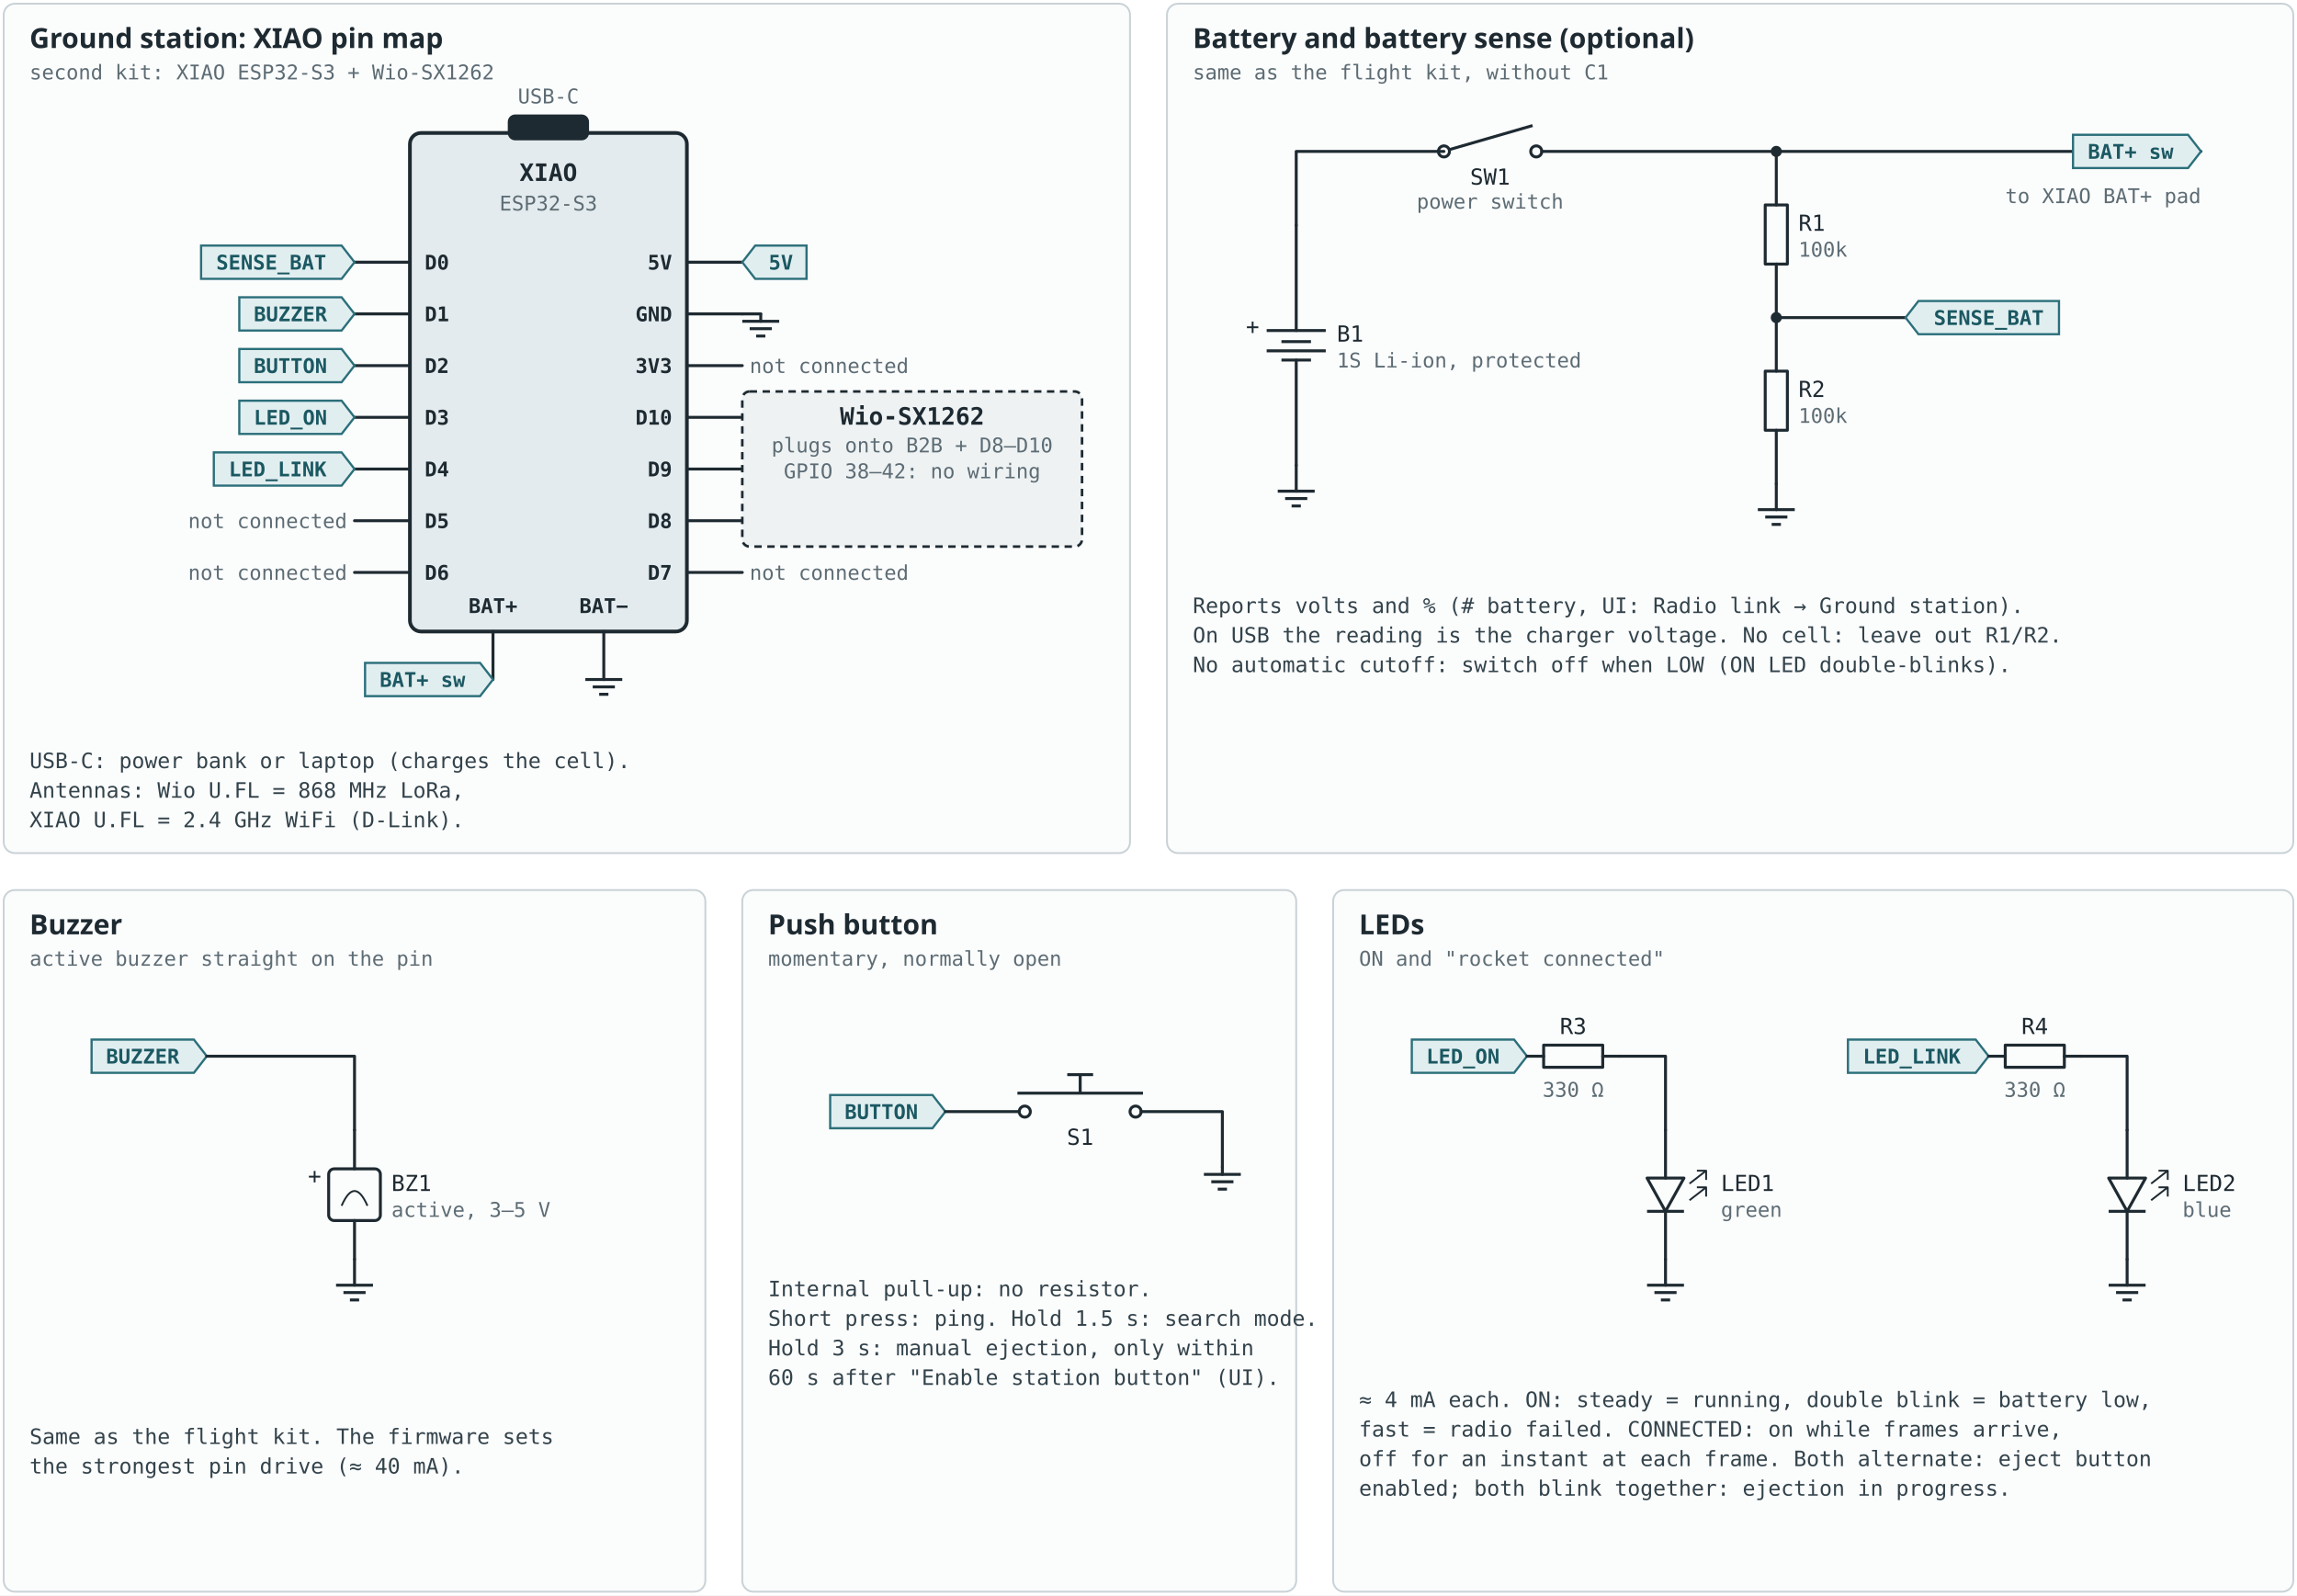
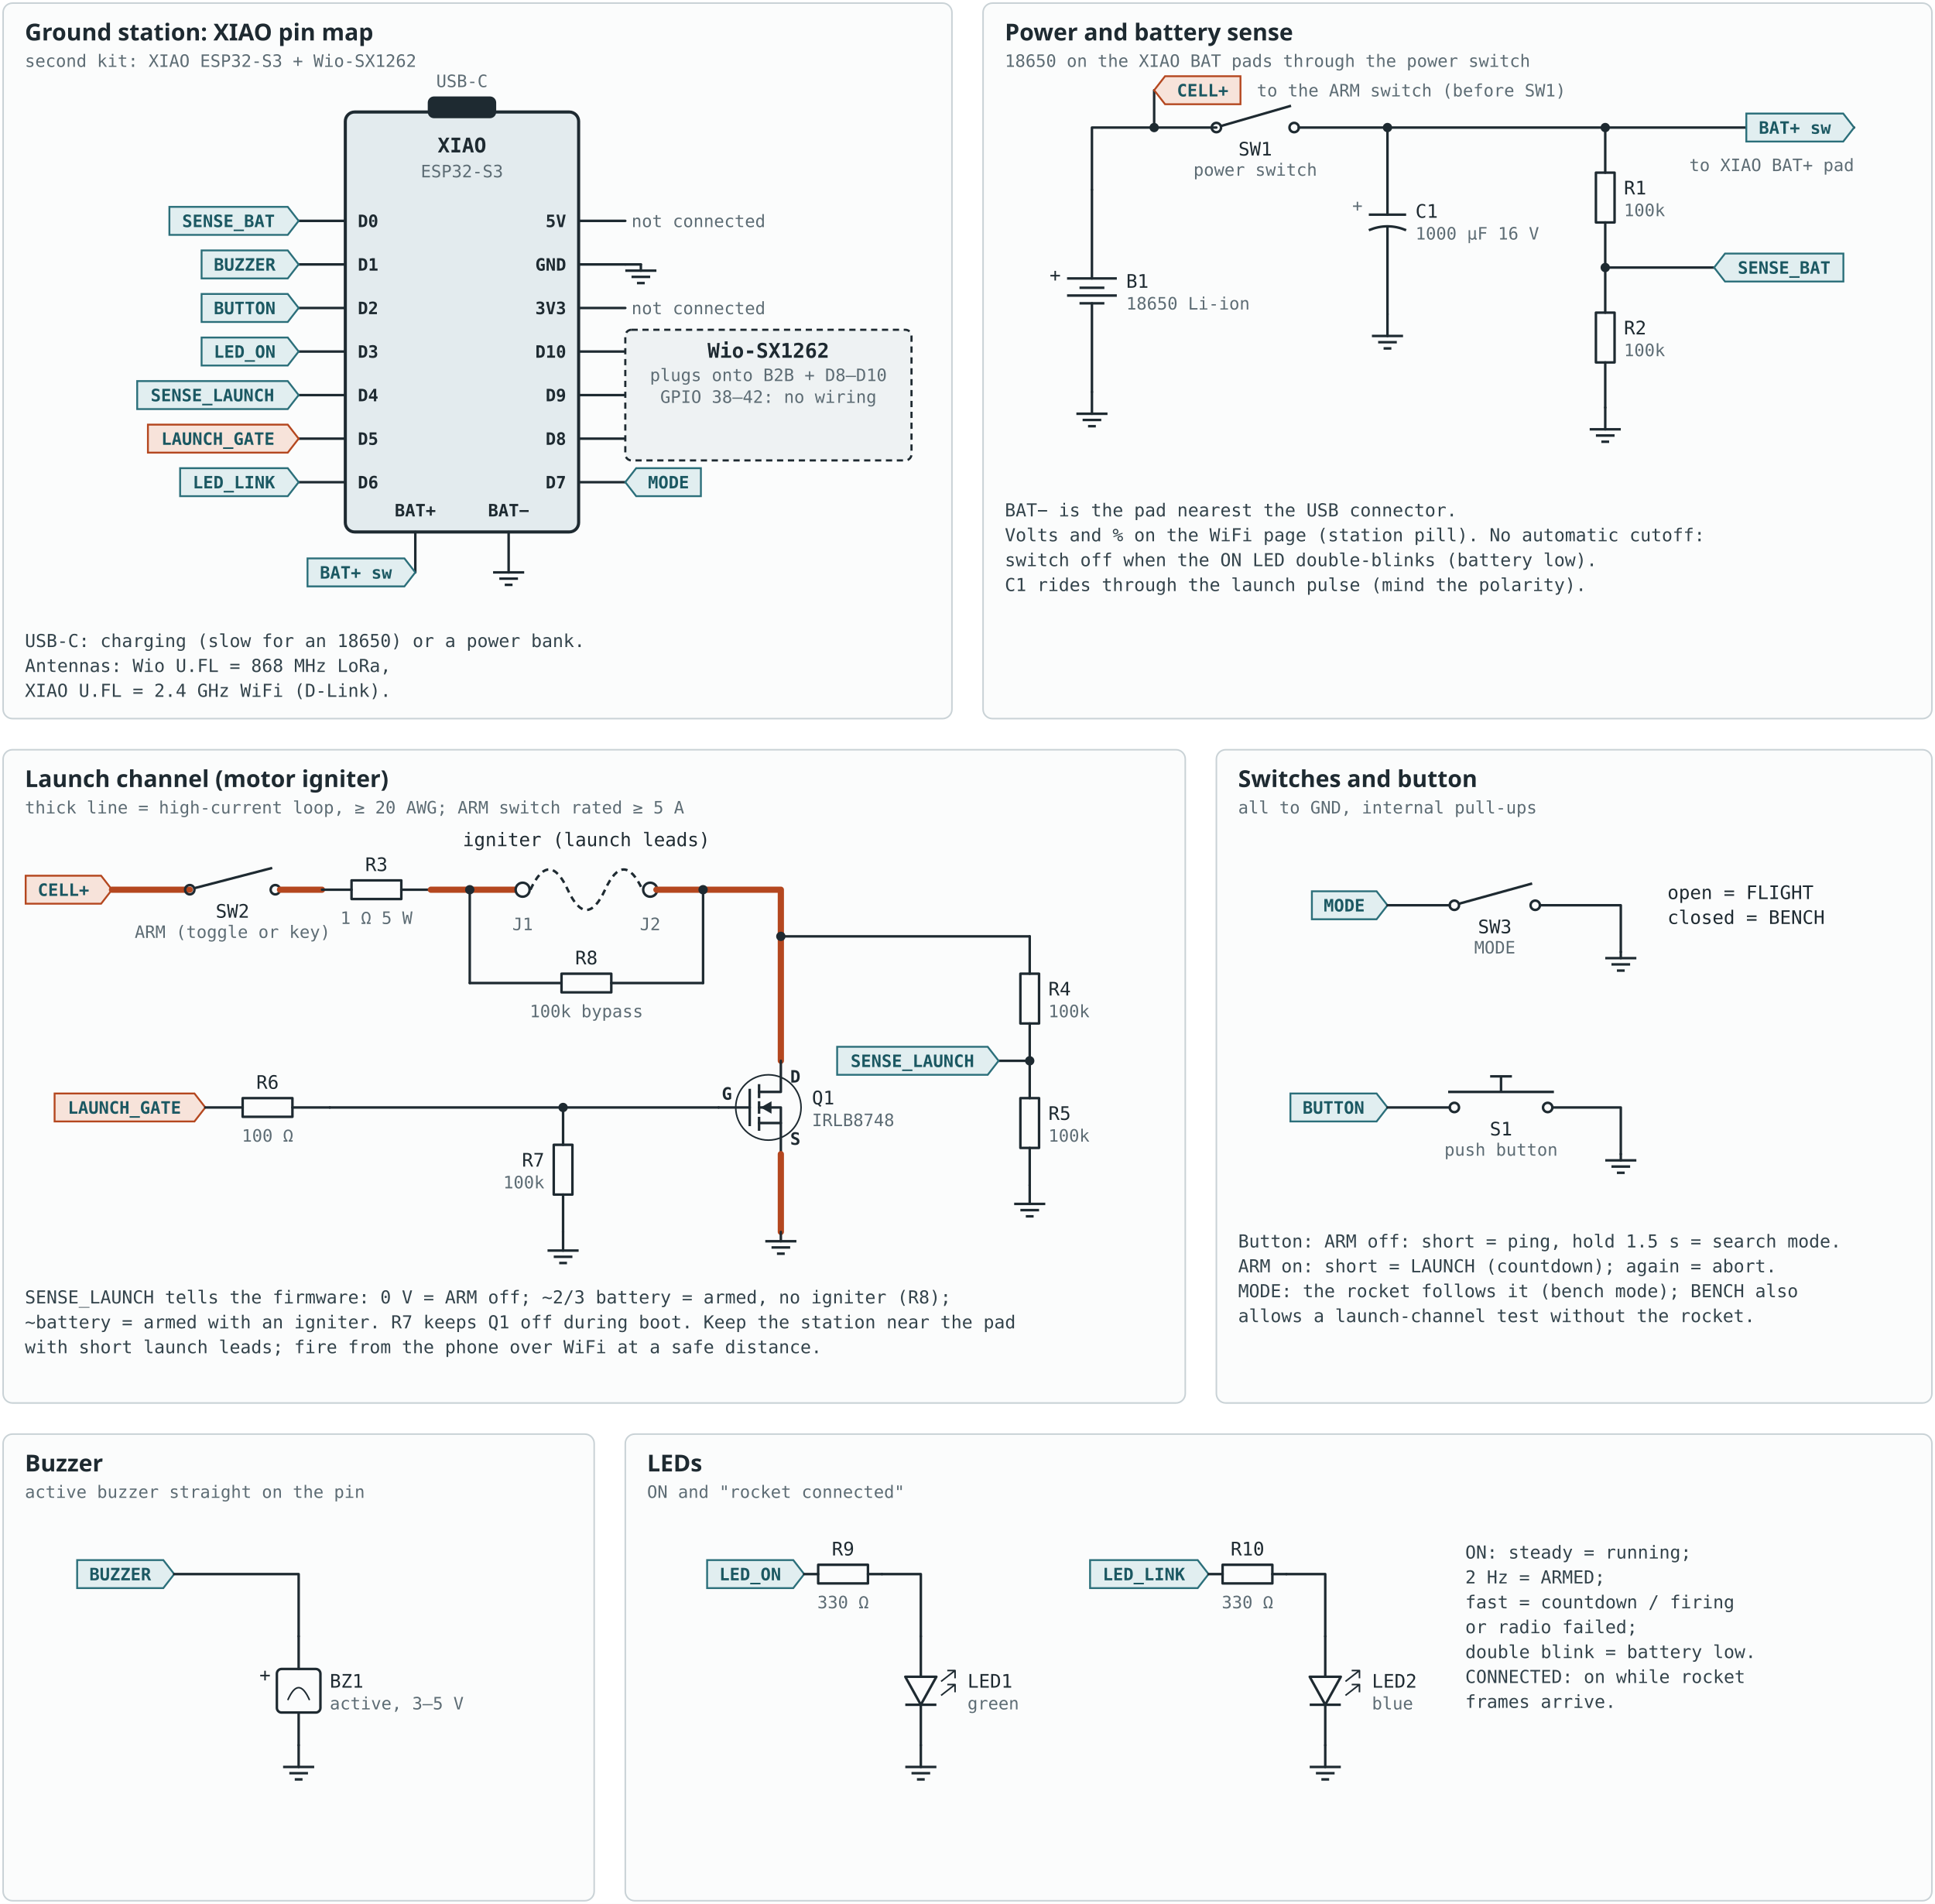
- <svg xmlns="http://www.w3.org/2000/svg" viewBox="-2 -2 1244 864" class="schem">
+ <svg xmlns="http://www.w3.org/2000/svg" viewBox="-2 -2 1244 1224" class="schem">
  <rect x="-2" y="-2" width="100%" height="100%" fill="#ffffff" />
  <style>
.card{fill:#fbfcfc;stroke:#c9d2d6;stroke-width:1}
.w{fill:none;stroke:#1e2a31;stroke-width:1.6;stroke-linejoin:round;stroke-linecap:round}
.thick{stroke-width:4;stroke:#b4471f}
.opt{stroke-dasharray:4 3}
.sym{fill:none;stroke:#1e2a31;stroke-width:1.6;stroke-linejoin:round}
.sym.thin{stroke-width:1}
.hot{stroke:#b4471f;stroke-width:2}
.fill,.dot{fill:#1e2a31}
.term{fill:#fbfcfc;stroke:#1e2a31;stroke-width:1.6}
.mod{fill:#eef2f3;stroke:#1e2a31;stroke-width:1.4}
.mcu{fill:#e3ebee;stroke:#1e2a31;stroke-width:2}
.usb{fill:#1e2a31}
.net{fill:#e1eef0;stroke:#2b6f7a;stroke-width:1.2}
.hotnet{fill:#f7e3da;stroke:#b4471f}
text{font-family:"IBM Plex Mono",ui-monospace,Menlo,Consolas,monospace}
.ttl{font:600 15px "IBM Plex Sans Condensed","Arial Narrow",sans-serif;fill:#1e2a31}
.sub{font-size:11px;fill:#5d6c74}
.lbl{font-size:12px;fill:#1e2a31}
.val{font-size:11px;fill:#5d6c74}
.pin{font-size:11px;fill:#1e2a31;font-weight:600}
.mname{font-size:13px;font-weight:600;fill:#1e2a31}
.nett{font-size:11px;fill:#1b5862;font-weight:600}
.nett2{font-size:11px;fill:#1b5862;font-weight:600}
.note{font-size:11.5px;fill:#33434b}
.warn{font-size:11px;fill:#b4471f;font-weight:600}
</style>
  <g transform="translate(0,0)">
    <rect class="card" x="0" y="0" width="610" height="460" rx="6" />
    <text class="ttl" x="14" y="24">Ground station: XIAO pin map</text>
    <text class="sub" x="14" y="41">second kit: XIAO ESP32-S3 + Wio-SX1262</text>
    <rect class="mcu" x="220" y="70" width="150" height="270" rx="6" />
    <text class="mname" x="295" y="96" text-anchor="middle">XIAO</text>
    <text class="val" x="295" y="112" text-anchor="middle">ESP32-S3</text>
    <rect class="usb" x="273.0" y="60" width="44" height="14" rx="4" />
    <text class="val" x="295" y="54" text-anchor="middle">USB-C</text>
    <text class="pin" x="228" y="144" text-anchor="start">D0</text>
    <polyline class="w" points="220,140 190,140" />
    <path class="net" d="M190,140L183,131H106.9V149H183Z" />
    <text class="nett" x="144.9" y="144" text-anchor="middle">SENSE_BAT</text>
    <text class="pin" x="228" y="172" text-anchor="start">D1</text>
    <polyline class="w" points="220,168 190,168" />
    <path class="net" d="M190,168L183,159H127.6V177H183Z" />
    <text class="nett" x="155.3" y="172" text-anchor="middle">BUZZER</text>
    <text class="pin" x="228" y="200" text-anchor="start">D2</text>
    <polyline class="w" points="220,196 190,196" />
    <path class="net" d="M190,196L183,187H127.6V205H183Z" />
    <text class="nett" x="155.3" y="200" text-anchor="middle">BUTTON</text>
    <text class="pin" x="228" y="228" text-anchor="start">D3</text>
    <polyline class="w" points="220,224 190,224" />
    <path class="net" d="M190,224L183,215H127.6V233H183Z" />
    <text class="nett" x="155.3" y="228" text-anchor="middle">LED_ON</text>
    <text class="pin" x="228" y="256" text-anchor="start">D4</text>
    <polyline class="w" points="220,252 190,252" />
-     <path class="net" d="M190,252L183,243H113.8V261H183Z" />
-     <text class="nett" x="148.4" y="256" text-anchor="middle">LED_LINK</text>
+     <path class="net" d="M190,252L183,243H86.2V261H183Z" />
+     <text class="nett" x="134.6" y="256" text-anchor="middle">SENSE_LAUNCH</text>
    <text class="pin" x="228" y="284" text-anchor="start">D5</text>
    <polyline class="w" points="220,280 190,280" />
-     <text class="val" x="186" y="284" text-anchor="end">not connected</text>
+     <path class="net hotnet" d="M190,280L183,271H93.1V289H183Z" />
+     <text class="nett" x="138.1" y="284" text-anchor="middle">LAUNCH_GATE</text>
    <text class="pin" x="228" y="312" text-anchor="start">D6</text>
    <polyline class="w" points="220,308 190,308" />
-     <text class="val" x="186" y="312" text-anchor="end">not connected</text>
+     <path class="net" d="M190,308L183,299H113.8V317H183Z" />
+     <text class="nett" x="148.4" y="312" text-anchor="middle">LED_LINK</text>
    <text class="pin" x="362" y="144" text-anchor="end">5V</text>
    <polyline class="w" points="370,140 400,140" />
-     <path class="net" d="M400,140L407,131H434.8V149H407Z" />
-     <text class="nett" x="420.9" y="144" text-anchor="middle">5V</text>
+     <text class="val" x="404" y="144" text-anchor="start">not connected</text>
    <text class="pin" x="362" y="172" text-anchor="end">GND</text>
    <polyline class="w" points="370,168 400,168" />
    <polyline class="w" points="400,168 410,168" />
    <polyline class="w" points="410,168 410,172" />
    <path class="sym" d="M400,172H420M404,176H416M407.5,180H412.5" />
    <text class="pin" x="362" y="200" text-anchor="end">3V3</text>
    <polyline class="w" points="370,196 400,196" />
    <text class="val" x="404" y="200" text-anchor="start">not connected</text>
    <text class="pin" x="362" y="228" text-anchor="end">D10</text>
    <polyline class="w" points="370,224 400,224" />
    <text class="pin" x="362" y="256" text-anchor="end">D9</text>
    <polyline class="w" points="370,252 400,252" />
    <text class="pin" x="362" y="284" text-anchor="end">D8</text>
    <polyline class="w" points="370,280 400,280" />
    <text class="pin" x="362" y="312" text-anchor="end">D7</text>
    <polyline class="w" points="370,308 400,308" />
-     <text class="val" x="404" y="312" text-anchor="start">not connected</text>
+     <path class="net" d="M400,308L407,299H448.6V317H407Z" />
+     <text class="nett" x="427.8" y="312" text-anchor="middle">MODE</text>
    <rect class="mod opt" x="400" y="210" width="184" height="84" rx="4" />
    <text class="mname" x="492" y="228" text-anchor="middle">Wio-SX1262</text>
    <text class="val" x="492" y="243" text-anchor="middle">plugs onto B2B + D8–D10</text>
    <text class="val" x="492" y="257" text-anchor="middle">GPIO 38–42: no wiring</text>
    <text class="pin" x="265" y="330" text-anchor="middle">BAT+</text>
    <polyline class="w" points="265,340 265,366" />
    <path class="net" d="M265,366L258,357H195.7V375H258Z" />
    <text class="nett" x="226.8" y="370" text-anchor="middle">BAT+ sw</text>
    <text class="pin" x="325" y="330" text-anchor="middle">BAT−</text>
    <polyline class="w" points="325,340 325,366" />
    <polyline class="w" points="325,366 325,366" />
    <path class="sym" d="M315,366H335M319,370H331M322.5,374H327.5" />
-     <text class="note" x="14" y="414" text-anchor="start">USB-C: power bank or laptop (charges the cell).</text>
+     <text class="note" x="14" y="414" text-anchor="start">USB-C: charging (slow for an 18650) or a power bank.</text>
    <text class="note" x="14" y="430" text-anchor="start">Antennas: Wio U.FL = 868 MHz LoRa,</text>
    <text class="note" x="14" y="446" text-anchor="start">XIAO U.FL = 2.4 GHz WiFi (D-Link).</text>
  </g>
  <g transform="translate(630,0)">
    <rect class="card" x="0" y="0" width="610" height="460" rx="6" />
-     <text class="ttl" x="14" y="24">Battery and battery sense (optional)</text>
-     <text class="sub" x="14" y="41">same as the flight kit, without C1</text>
+     <text class="ttl" x="14" y="24">Power and battery sense</text>
+     <text class="sub" x="14" y="41">18650 on the XIAO BAT pads through the power switch</text>
    <polyline class="w" points="70,120 70,177" />
    <polyline class="w" points="70,193 70,250" />
    <path class="sym" d="M54,177H86M62,183H78M54,188H86M62,193H78" />
    <text class="lbl" x="50" y="179" text-anchor="end">+</text>
    <text class="lbl" x="92" y="183" text-anchor="start">B1</text>
-     <text class="val" x="92" y="197" text-anchor="start">1S Li-ion, protected</text>
+     <text class="val" x="92" y="197" text-anchor="start">18650 Li-ion</text>
    <polyline class="w" points="70,250 70,264" />
    <path class="sym" d="M60,264H80M64,268H76M67.5,272H72.5" />
    <polyline class="w" points="70,120 70,80 150,80" />
+     <circle class="dot" cx="110" cy="80" r="3" />
+     <polyline class="w" points="110,80 110,56" />
+     <path class="net hotnet" d="M110,56L117,47H165.5V65H117Z" />
+     <text class="nett" x="141.2" y="60" text-anchor="middle">CELL+</text>
+     <text class="val" x="176" y="60" text-anchor="start">to the ARM switch (before SW1)</text>
    <circle class="sym" cx="150" cy="80" r="3" />
    <circle class="sym" cx="200" cy="80" r="3" />
    <path class="sym" d="M153,79L198,66" />
    <text class="lbl" x="175" y="98" text-anchor="middle">SW1</text>
    <text class="val" x="175" y="111" text-anchor="middle">power switch</text>
    <polyline class="w" points="203,80 560,80" />
    <path class="net" d="M560,80L553,71H490.7V89H553Z" />
    <text class="nett" x="521.9" y="84" text-anchor="middle">BAT+ sw</text>
    <text class="val" x="560" y="108" text-anchor="end">to XIAO BAT+ pad</text>
-     <circle class="dot" cx="330" cy="80" r="3" />
-     <polyline class="w" points="330,80 330,109" />
-     <polyline class="w" points="330,141 330,170" />
-     <rect class="sym" x="324" y="109" width="12" height="32" />
-     <text class="lbl" x="342" y="123" text-anchor="start">R1</text>
-     <text class="val" x="342" y="137" text-anchor="start">100k</text>
-     <circle class="dot" cx="330" cy="170" r="3" />
-     <polyline class="w" points="330,170 330,199" />
-     <polyline class="w" points="330,231 330,260" />
-     <rect class="sym" x="324" y="199" width="12" height="32" />
-     <text class="lbl" x="342" y="213" text-anchor="start">R2</text>
-     <text class="val" x="342" y="227" text-anchor="start">100k</text>
-     <polyline class="w" points="330,260 330,274" />
-     <path class="sym" d="M320,274H340M324,278H336M327.5,282H332.5" />
-     <polyline class="w" points="330,170 400,170" />
-     <path class="net" d="M400,170L407,161H483.1V179H407Z" />
-     <text class="nett" x="445.1" y="174" text-anchor="middle">SENSE_BAT</text>
-     <text class="note" x="14" y="330" text-anchor="start">Reports volts and % (# battery, UI: Radio link → Ground station).</text>
-     <text class="note" x="14" y="346" text-anchor="start">On USB the reading is the charger voltage. No cell: leave out R1/R2.</text>
-     <text class="note" x="14" y="362" text-anchor="start">No automatic cutoff: switch off when LOW (ON LED double-blinks).</text>
+     <circle class="dot" cx="260" cy="80" r="3" />
+     <polyline class="w" points="260,80 260,136" />
+     <polyline class="w" points="260,144 260,200" />
+     <path class="sym" d="M248,136H272" />
+     <path class="sym" d="M248,146Q260,141 272,146" />
+     <text class="val" x="244" y="134" text-anchor="end">+</text>
+     <text class="lbl" x="278" y="138" text-anchor="start">C1</text>
+     <text class="val" x="278" y="152" text-anchor="start">1000 µF 16 V</text>
+     <polyline class="w" points="260,200 260,214" />
+     <path class="sym" d="M250,214H270M254,218H266M257.5,222H262.5" />
+     <circle class="dot" cx="400" cy="80" r="3" />
+     <polyline class="w" points="400,80 400,109" />
+     <polyline class="w" points="400,141 400,170" />
+     <rect class="sym" x="394" y="109" width="12" height="32" />
+     <text class="lbl" x="412" y="123" text-anchor="start">R1</text>
+     <text class="val" x="412" y="137" text-anchor="start">100k</text>
+     <circle class="dot" cx="400" cy="170" r="3" />
+     <polyline class="w" points="400,170 400,199" />
+     <polyline class="w" points="400,231 400,260" />
+     <rect class="sym" x="394" y="199" width="12" height="32" />
+     <text class="lbl" x="412" y="213" text-anchor="start">R2</text>
+     <text class="val" x="412" y="227" text-anchor="start">100k</text>
+     <polyline class="w" points="400,260 400,274" />
+     <path class="sym" d="M390,274H410M394,278H406M397.5,282H402.5" />
+     <polyline class="w" points="400,170 470,170" />
+     <path class="net" d="M470,170L477,161H553.1V179H477Z" />
+     <text class="nett" x="515" y="174" text-anchor="middle">SENSE_BAT</text>
+     <text class="note" x="14" y="330" text-anchor="start">BAT− is the pad nearest the USB connector.</text>
+     <text class="note" x="14" y="346" text-anchor="start">Volts and % on the WiFi page (station pill). No automatic cutoff:</text>
+     <text class="note" x="14" y="362" text-anchor="start">switch off when the ON LED double-blinks (battery low).</text>
+     <text class="note" x="14" y="378" text-anchor="start">C1 rides through the launch pulse (mind the polarity).</text>
  </g>
  <g transform="translate(0,480)">
-     <rect class="card" x="0" y="0" width="380" height="380" rx="6" />
+     <rect class="card" x="0" y="0" width="760" height="420" rx="6" />
+     <text class="ttl" x="14" y="24">Launch channel (motor igniter)</text>
+     <text class="sub" x="14" y="41">thick line = high-current loop, ≥ 20 AWG; ARM switch rated ≥ 5 A</text>
+     <path class="net hotnet" d="M70,90L63,81H14.5V99H63Z" />
+     <text class="nett" x="38.8" y="94" text-anchor="middle">CELL+</text>
+     <polyline class="w thick" points="70,90 120,90" />
+     <circle class="sym" cx="120" cy="90" r="3" />
+     <circle class="sym" cx="175" cy="90" r="3" />
+     <path class="sym" d="M123,89L173,76" />
+     <text class="lbl" x="147.5" y="108" text-anchor="middle">SW2</text>
+     <text class="val" x="147.5" y="121" text-anchor="middle">ARM (toggle or key)</text>
+     <polyline class="w thick" points="178,90 205,90" />
+     <polyline class="w" points="205,90 224,90" />
+     <polyline class="w" points="256,90 275,90" />
+     <rect class="sym" x="224" y="84" width="32" height="12" />
+     <text class="lbl" x="240" y="78" text-anchor="middle">R3</text>
+     <text class="val" x="240" y="112" text-anchor="middle">1 Ω 5 W</text>
+     <polyline class="w thick" points="275,90 330,90" />
+     <circle class="dot" cx="300" cy="90" r="3" />
+     <circle class="term" cx="334" cy="90" r="4.5" />
+     <path class="sym opt" d="M339,90 q12,-26 24,0 t24,0 t24,0" />
+     <text class="lbl" x="375" y="62" text-anchor="middle">igniter (launch leads)</text>
+     <circle class="term" cx="416" cy="90" r="4.5" />
+     <text class="val" x="334" y="116" text-anchor="middle">J1</text>
+     <text class="val" x="416" y="116" text-anchor="middle">J2</text>
+     <polyline class="w thick" points="420,90 500,90 500,200" />
+     <circle class="dot" cx="450" cy="90" r="3" />
+     <polyline class="w" points="300,90 300,150" />
+     <polyline class="w" points="300,150 359,150" />
+     <polyline class="w" points="391,150 450,150" />
+     <rect class="sym" x="359" y="144" width="32" height="12" />
+     <text class="lbl" x="375" y="138" text-anchor="middle">R8</text>
+     <text class="val" x="375" y="172" text-anchor="middle">100k bypass</text>
+     <polyline class="w" points="450,150 450,90" />
+     <circle class="dot" cx="500" cy="120" r="3" />
+     <polyline class="w" points="500,120 660,120" />
+     <polyline class="w" points="660,120 660,144" />
+     <polyline class="w" points="660,176 660,200" />
+     <rect class="sym" x="654" y="144" width="12" height="32" />
+     <text class="lbl" x="672" y="158" text-anchor="start">R4</text>
+     <text class="val" x="672" y="172" text-anchor="start">100k</text>
+     <circle class="dot" cx="660" cy="200" r="3" />
+     <polyline class="w" points="660,200 660,224" />
+     <polyline class="w" points="660,256 660,280" />
+     <rect class="sym" x="654" y="224" width="12" height="32" />
+     <text class="lbl" x="672" y="238" text-anchor="start">R5</text>
+     <text class="val" x="672" y="252" text-anchor="start">100k</text>
+     <polyline class="w" points="660,280 660,292" />
+     <path class="sym" d="M650,292H670M654,296H666M657.5,300H662.5" />
+     <polyline class="w" points="640,200 660,200" />
+     <path class="net" d="M640,200L633,191H536.2V209H633Z" />
+     <text class="nett" x="584.6" y="204" text-anchor="middle">SENSE_LAUNCH</text>
+     <circle class="sym thin" cx="492" cy="230" r="21" />
+     <polyline class="w" points="460,230 480,230" />
+     <path class="sym" d="M480,218V242M486,215V224M486,226V234M486,236V245" />
+     <polyline class="w" points="486,220 500,220 500,200" />
+     <polyline class="w" points="486,240 500,240 500,260" />
+     <polyline class="w" points="486,230 500,230 500,240" />
+     <path class="fill" d="M487,230L494,226L494,234Z" />
+     <text class="pin" x="506" y="214" text-anchor="start">D</text>
+     <text class="pin" x="506" y="254" text-anchor="start">S</text>
+     <text class="pin" x="462" y="225" text-anchor="start">G</text>
+     <text class="lbl" x="520" y="228" text-anchor="start">Q1</text>
+     <text class="val" x="520" y="242" text-anchor="start">IRLB8748</text>
+     <polyline class="w thick" points="500,260 500,310" />
+     <polyline class="w" points="500,310 500,316" />
+     <path class="sym" d="M490,316H510M494,320H506M497.5,324H502.5" />
+     <path class="net hotnet" d="M130,230L123,221H33.1V239H123Z" />
+     <text class="nett" x="78" y="234" text-anchor="middle">LAUNCH_GATE</text>
+     <polyline class="w" points="130,230 154,230" />
+     <polyline class="w" points="186,230 210,230" />
+     <rect class="sym" x="154" y="224" width="32" height="12" />
+     <text class="lbl" x="170" y="218" text-anchor="middle">R6</text>
+     <text class="val" x="170" y="252" text-anchor="middle">100 Ω</text>
+     <polyline class="w" points="210,230 460,230" />
+     <circle class="dot" cx="360" cy="230" r="3" />
+     <polyline class="w" points="360,230 360,254" />
+     <polyline class="w" points="360,286 360,310" />
+     <rect class="sym" x="354" y="254" width="12" height="32" />
+     <text class="lbl" x="348" y="268" text-anchor="end">R7</text>
+     <text class="val" x="348" y="282" text-anchor="end">100k</text>
+     <polyline class="w" points="360,310 360,322" />
+     <path class="sym" d="M350,322H370M354,326H366M357.5,330H362.5" />
+     <text class="note" x="14" y="356" text-anchor="start">SENSE_LAUNCH tells the firmware: 0 V = ARM off; ~2/3 battery = armed, no igniter (R8);</text>
+     <text class="note" x="14" y="372" text-anchor="start">~battery = armed with an igniter. R7 keeps Q1 off during boot. Keep the station near the pad</text>
+     <text class="note" x="14" y="388" text-anchor="start">with short launch leads; fire from the phone over WiFi at a safe distance.</text>
+   </g>
+   <g transform="translate(780,480)">
+     <rect class="card" x="0" y="0" width="460" height="420" rx="6" />
+     <text class="ttl" x="14" y="24">Switches and button</text>
+     <text class="sub" x="14" y="41">all to GND, internal pull-ups</text>
+     <path class="net" d="M110,100L103,91H61.4V109H103Z" />
+     <text class="nett" x="82.2" y="104" text-anchor="middle">MODE</text>
+     <polyline class="w" points="110,100 150,100" />
+     <circle class="sym" cx="153" cy="100" r="3" />
+     <circle class="sym" cx="205" cy="100" r="3" />
+     <path class="sym" d="M156,99L203,86" />
+     <text class="lbl" x="179" y="118" text-anchor="middle">SW3</text>
+     <text class="val" x="179" y="131" text-anchor="middle">MODE</text>
+     <polyline class="w" points="208,100 260,100 260,130" />
+     <polyline class="w" points="260,130 260,134" />
+     <path class="sym" d="M250,134H270M254,138H266M257.5,142H262.5" />
+     <text class="lbl" x="290" y="96" text-anchor="start">open = FLIGHT</text>
+     <text class="lbl" x="290" y="112" text-anchor="start">closed = BENCH</text>
+     <path class="net" d="M110,230L103,221H47.6V239H103Z" />
+     <text class="nett" x="75.3" y="234" text-anchor="middle">BUTTON</text>
+     <polyline class="w" points="110,230 150,230" />
+     <circle class="sym" cx="153" cy="230" r="3" />
+     <circle class="sym" cx="213" cy="230" r="3" />
+     <path class="sym" d="M149,220H217M183,220V210M176,210H190" />
+     <text class="lbl" x="183" y="248" text-anchor="middle">S1</text>
+     <text class="val" x="183" y="261" text-anchor="middle">push button</text>
+     <polyline class="w" points="216,230 260,230 260,260" />
+     <polyline class="w" points="260,260 260,264" />
+     <path class="sym" d="M250,264H270M254,268H266M257.5,272H262.5" />
+     <text class="note" x="14" y="320" text-anchor="start">Button: ARM off: short = ping, hold 1.5 s = search mode.</text>
+     <text class="note" x="14" y="336" text-anchor="start">ARM on: short = LAUNCH (countdown); again = abort.</text>
+     <text class="note" x="14" y="352" text-anchor="start">MODE: the rocket follows it (bench mode); BENCH also</text>
+     <text class="note" x="14" y="368" text-anchor="start">allows a launch-channel test without the rocket.</text>
+   </g>
+   <g transform="translate(0,920)">
+     <rect class="card" x="0" y="0" width="380" height="300" rx="6" />
    <text class="ttl" x="14" y="24">Buzzer</text>
    <text class="sub" x="14" y="41">active buzzer straight on the pin</text>
    <path class="net" d="M110,90L103,81H47.6V99H103Z" />
    <text class="nett" x="75.3" y="94" text-anchor="middle">BUZZER</text>
    <polyline class="w" points="110,90 190,90 190,130" />
    <polyline class="w" points="190,130 190,151" />
    <polyline class="w" points="190,179 190,200" />
    <rect class="sym" x="176" y="151" width="28" height="28" rx="3" />
    <path class="sym thin" d="M183,171Q190,155 197,171" />
    <text class="lbl" x="172" y="159" text-anchor="end">+</text>
    <text class="lbl" x="210" y="163" text-anchor="start">BZ1</text>
    <text class="val" x="210" y="177" text-anchor="start">active, 3–5 V</text>
    <polyline class="w" points="190,200 190,214" />
    <path class="sym" d="M180,214H200M184,218H196M187.5,222H192.5" />
-     <text class="note" x="14" y="300" text-anchor="start">Same as the flight kit. The firmware sets</text>
-     <text class="note" x="14" y="316" text-anchor="start">the strongest pin drive (≈ 40 mA).</text>
-   </g>
-   <g transform="translate(400,480)">
-     <rect class="card" x="0" y="0" width="300" height="380" rx="6" />
-     <text class="ttl" x="14" y="24">Push button</text>
-     <text class="sub" x="14" y="41">momentary, normally open</text>
-     <path class="net" d="M110,120L103,111H47.6V129H103Z" />
-     <text class="nett" x="75.3" y="124" text-anchor="middle">BUTTON</text>
-     <polyline class="w" points="110,120 150,120" />
-     <circle class="sym" cx="153" cy="120" r="3" />
-     <circle class="sym" cx="213" cy="120" r="3" />
-     <path class="sym" d="M149,110H217M183,110V100M176,100H190" />
-     <text class="lbl" x="183" y="138" text-anchor="middle">S1</text>
-     <text class="val" x="183" y="151" text-anchor="middle" />
-     <polyline class="w" points="216,120 260,120 260,150" />
-     <polyline class="w" points="260,150 260,154" />
-     <path class="sym" d="M250,154H270M254,158H266M257.5,162H262.5" />
-     <text class="note" x="14" y="220" text-anchor="start">Internal pull-up: no resistor.</text>
-     <text class="note" x="14" y="236" text-anchor="start">Short press: ping. Hold 1.5 s: search mode.</text>
-     <text class="note" x="14" y="252" text-anchor="start">Hold 3 s: manual ejection, only within</text>
-     <text class="note" x="14" y="268" text-anchor="start">60 s after "Enable station button" (UI).</text>
-   </g>
-   <g transform="translate(720,480)">
-     <rect class="card" x="0" y="0" width="520" height="380" rx="6" />
+   </g>
+   <g transform="translate(400,920)">
+     <rect class="card" x="0" y="0" width="840" height="300" rx="6" />
    <text class="ttl" x="14" y="24">LEDs</text>
    <text class="sub" x="14" y="41">ON and "rocket connected"</text>
-     <path class="net" d="M105,90L98,81H42.6V99H98Z" />
-     <text class="nett" x="70.3" y="94" text-anchor="middle">LED_ON</text>
-     <polyline class="w" points="105,90 114,90" />
-     <polyline class="w" points="146,90 155,90" />
-     <rect class="sym" x="114" y="84" width="32" height="12" />
-     <text class="lbl" x="130" y="78" text-anchor="middle">R3</text>
-     <text class="val" x="130" y="112" text-anchor="middle">330 Ω</text>
-     <polyline class="w" points="155,90 180,90 180,130" />
-     <polyline class="w" points="180,130 180,156" />
-     <polyline class="w" points="180,174 180,200" />
-     <path class="sym" d="M170,156H190L180,174Z M170,174H190" />
-     <path class="sym thin" d="M193,159l9,-7m-5,0h5v5" />
-     <path class="sym thin" d="M193,168l9,-7m-5,0h5v5" />
-     <text class="lbl" x="210" y="163" text-anchor="start">LED1</text>
-     <text class="val" x="210" y="177" text-anchor="start">green</text>
-     <polyline class="w" points="180,200 180,214" />
-     <path class="sym" d="M170,214H190M174,218H186M177.5,222H182.5" />
-     <path class="net" d="M355,90L348,81H278.8V99H348Z" />
-     <text class="nett" x="313.4" y="94" text-anchor="middle">LED_LINK</text>
-     <polyline class="w" points="355,90 364,90" />
-     <polyline class="w" points="396,90 405,90" />
-     <rect class="sym" x="364" y="84" width="32" height="12" />
-     <text class="lbl" x="380" y="78" text-anchor="middle">R4</text>
-     <text class="val" x="380" y="112" text-anchor="middle">330 Ω</text>
-     <polyline class="w" points="405,90 430,90 430,130" />
-     <polyline class="w" points="430,130 430,156" />
-     <polyline class="w" points="430,174 430,200" />
-     <path class="sym" d="M420,156H440L430,174Z M420,174H440" />
-     <path class="sym thin" d="M443,159l9,-7m-5,0h5v5" />
-     <path class="sym thin" d="M443,168l9,-7m-5,0h5v5" />
-     <text class="lbl" x="460" y="163" text-anchor="start">LED2</text>
-     <text class="val" x="460" y="177" text-anchor="start">blue</text>
-     <polyline class="w" points="430,200 430,214" />
-     <path class="sym" d="M420,214H440M424,218H436M427.5,222H432.5" />
-     <text class="note" x="14" y="280" text-anchor="start">≈ 4 mA each. ON: steady = running, double blink = battery low,</text>
-     <text class="note" x="14" y="296" text-anchor="start">fast = radio failed. CONNECTED: on while frames arrive,</text>
-     <text class="note" x="14" y="312" text-anchor="start">off for an instant at each frame. Both alternate: eject button</text>
-     <text class="note" x="14" y="328" text-anchor="start">enabled; both blink together: ejection in progress.</text>
+     <path class="net" d="M115,90L108,81H52.6V99H108Z" />
+     <text class="nett" x="80.3" y="94" text-anchor="middle">LED_ON</text>
+     <polyline class="w" points="115,90 124,90" />
+     <polyline class="w" points="156,90 165,90" />
+     <rect class="sym" x="124" y="84" width="32" height="12" />
+     <text class="lbl" x="140" y="78" text-anchor="middle">R9</text>
+     <text class="val" x="140" y="112" text-anchor="middle">330 Ω</text>
+     <polyline class="w" points="165,90 190,90 190,130" />
+     <polyline class="w" points="190,130 190,156" />
+     <polyline class="w" points="190,174 190,200" />
+     <path class="sym" d="M180,156H200L190,174Z M180,174H200" />
+     <path class="sym thin" d="M203,159l9,-7m-5,0h5v5" />
+     <path class="sym thin" d="M203,168l9,-7m-5,0h5v5" />
+     <text class="lbl" x="220" y="163" text-anchor="start">LED1</text>
+     <text class="val" x="220" y="177" text-anchor="start">green</text>
+     <polyline class="w" points="190,200 190,214" />
+     <path class="sym" d="M180,214H200M184,218H196M187.5,222H192.5" />
+     <path class="net" d="M375,90L368,81H298.8V99H368Z" />
+     <text class="nett" x="333.4" y="94" text-anchor="middle">LED_LINK</text>
+     <polyline class="w" points="375,90 384,90" />
+     <polyline class="w" points="416,90 425,90" />
+     <rect class="sym" x="384" y="84" width="32" height="12" />
+     <text class="lbl" x="400" y="78" text-anchor="middle">R10</text>
+     <text class="val" x="400" y="112" text-anchor="middle">330 Ω</text>
+     <polyline class="w" points="425,90 450,90 450,130" />
+     <polyline class="w" points="450,130 450,156" />
+     <polyline class="w" points="450,174 450,200" />
+     <path class="sym" d="M440,156H460L450,174Z M440,174H460" />
+     <path class="sym thin" d="M463,159l9,-7m-5,0h5v5" />
+     <path class="sym thin" d="M463,168l9,-7m-5,0h5v5" />
+     <text class="lbl" x="480" y="163" text-anchor="start">LED2</text>
+     <text class="val" x="480" y="177" text-anchor="start">blue</text>
+     <polyline class="w" points="450,200 450,214" />
+     <path class="sym" d="M440,214H460M444,218H456M447.5,222H452.5" />
+     <text class="note" x="540" y="80" text-anchor="start">ON: steady = running;</text>
+     <text class="note" x="540" y="96" text-anchor="start">2 Hz = ARMED;</text>
+     <text class="note" x="540" y="112" text-anchor="start">fast = countdown / firing</text>
+     <text class="note" x="540" y="128" text-anchor="start">  or radio failed;</text>
+     <text class="note" x="540" y="144" text-anchor="start">double blink = battery low.</text>
+     <text class="note" x="540" y="160" text-anchor="start">CONNECTED: on while rocket</text>
+     <text class="note" x="540" y="176" text-anchor="start">frames arrive.</text>
  </g>
</svg>
